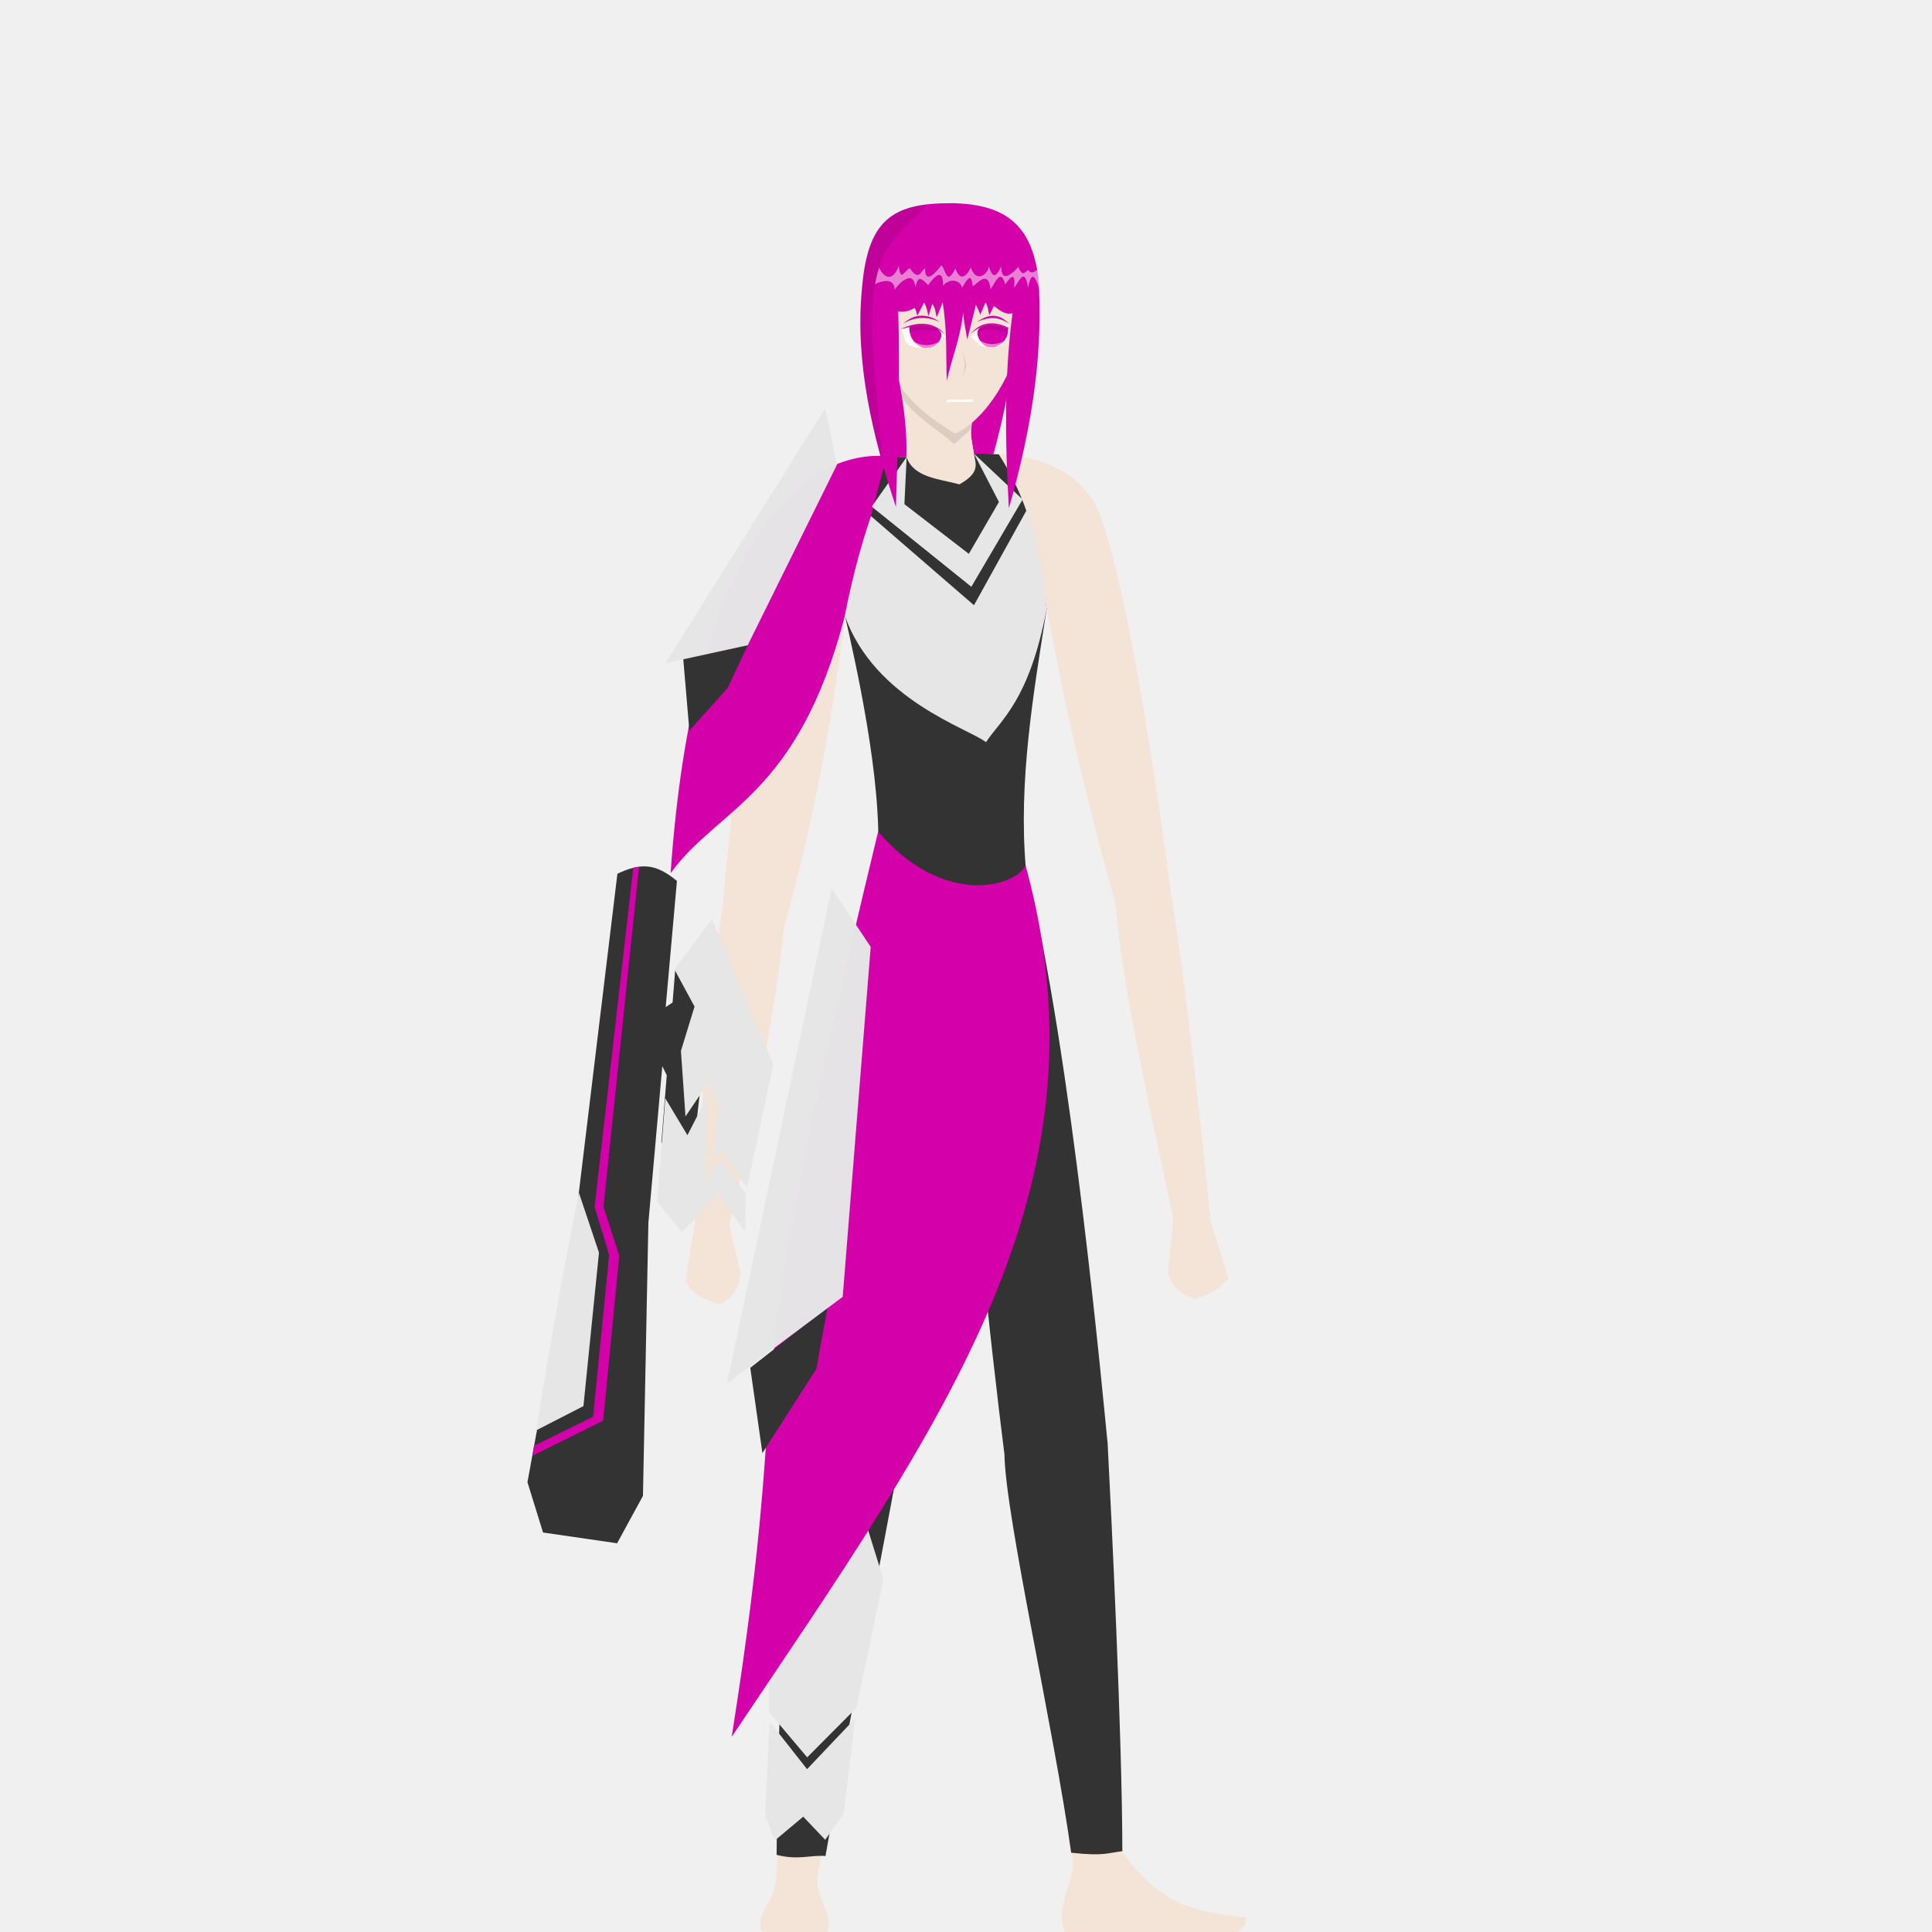
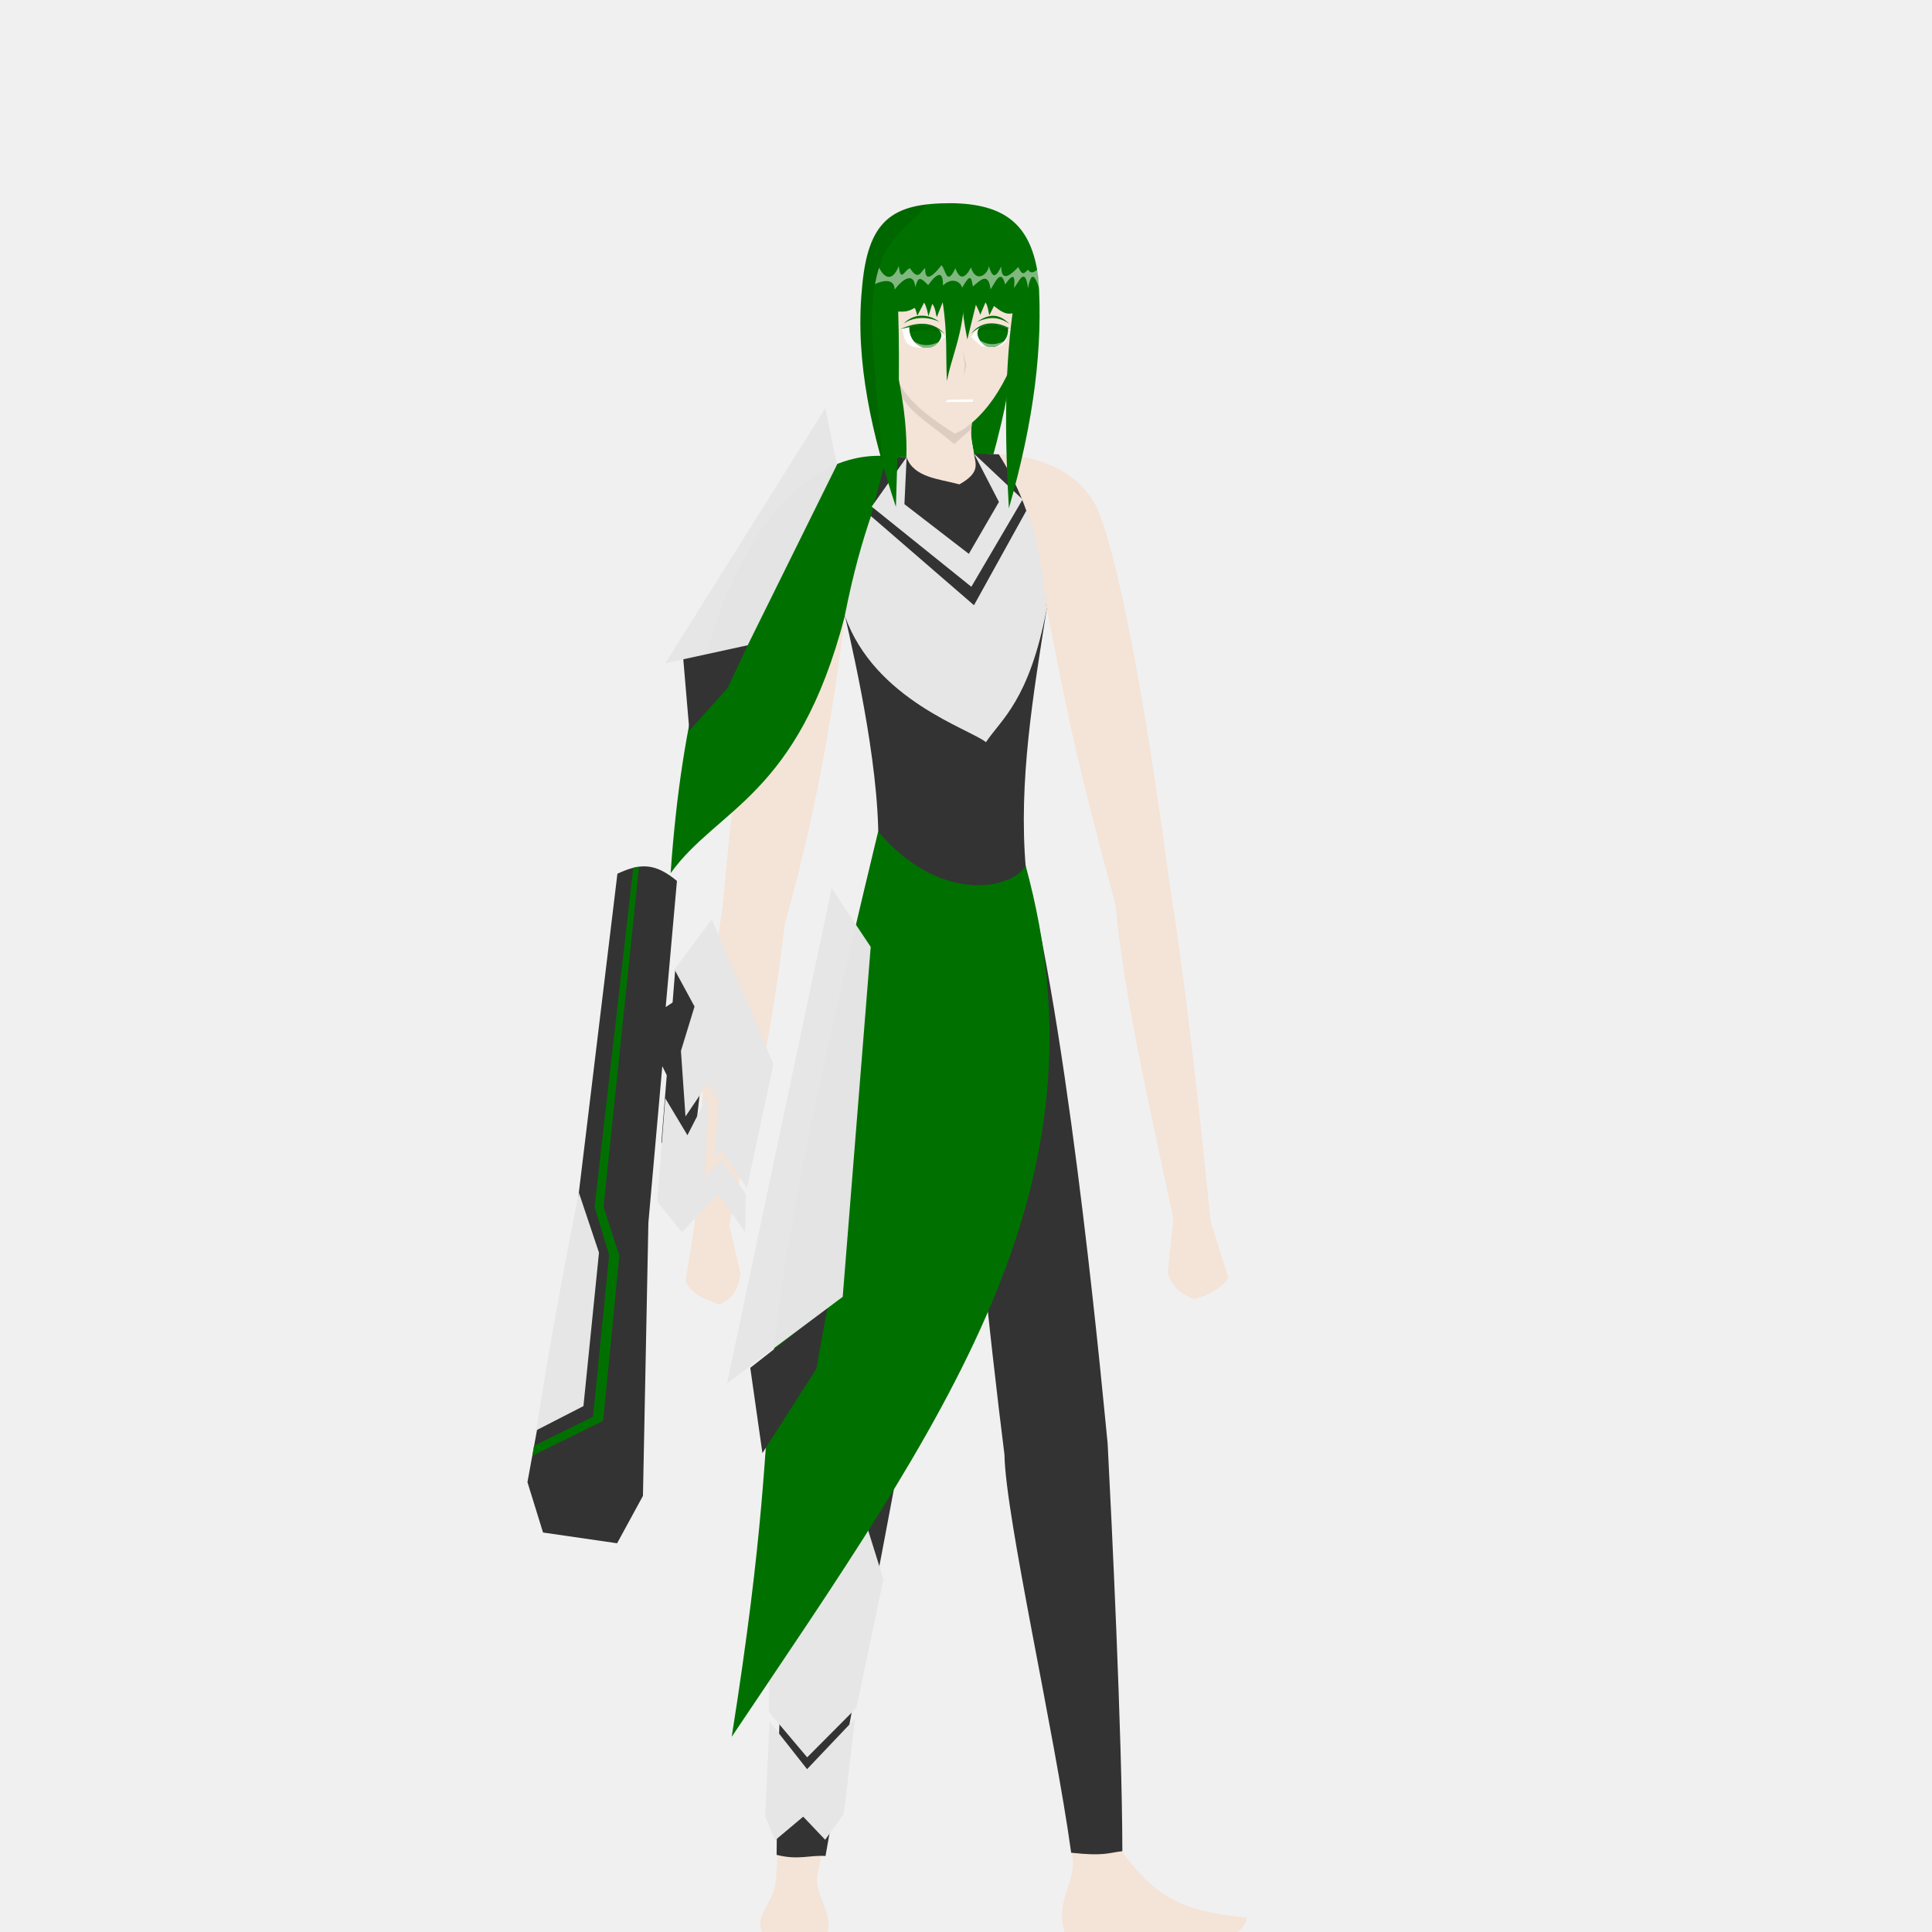
<svg xmlns="http://www.w3.org/2000/svg" version="1.1" id="svg1" width="1512" height="1512" viewBox="0 0 1512 1512">
  <defs id="defs1" />
  <g id="layer1" style="display:inline">
-     <path style="display:inline;fill:#d400aa;stroke-width:3.425" d="m 690.171,300.366 c 3.359,13.171 9.713,63.047 19.155,81.453 l 2.606,-51.06 c 0.07,15.298 3.246,37.248 8.548,52.546 l 5.285,-48.923 c 2.78,14.609 7.38,36.198 12.758,52.546 2.425,-13.304 3.377,-33.117 4.082,-44.696 0.881,11.745 3.61,30.272 7.946,42.884 3.582,-12.278 8.35,-36.146 8.509,-48.424 l 8.938,52.866 c 21.017,-72.738 19.813,-81.322 23.324,-98.049 l -45.71,-70.047 c -18.349,34.184 -37.629,33.994 -55.441,78.904 z" id="path5" />
+     <path style="display:inline;fill:#007100;stroke-width:3.425;fill-opacity:1" d="m 690.171,300.366 c 3.359,13.171 9.713,63.047 19.155,81.453 l 2.606,-51.06 c 0.07,15.298 3.246,37.248 8.548,52.546 l 5.285,-48.923 c 2.78,14.609 7.38,36.198 12.758,52.546 2.425,-13.304 3.377,-33.117 4.082,-44.696 0.881,11.745 3.61,30.272 7.946,42.884 3.582,-12.278 8.35,-36.146 8.509,-48.424 l 8.938,52.866 c 21.017,-72.738 19.813,-81.322 23.324,-98.049 l -45.71,-70.047 c -18.349,34.184 -37.629,33.994 -55.441,78.904 z" id="path5" />
    <path id="path1" style="display:inline;fill:#f4e3d7;stroke-width:3.425" d="m 748.22,185.267 c -39.586,1.742 -50.845,10.403 -50.155,67.95 l 1.434,30.819 c 2.225,6.322 -0.47,2.339 3.179,9.316 5.51,26.382 7.244,48.286 6.673,64.492 -33.545,0.352 -84.735,11.112 -91.981,40.524 -12.794,51.934 -35.108,121.362 -51.888,311.991 -10.573,64.971 -16.766,154.131 -21.939,248.923 l -7.06,43.462 c 6.005,11.477 16.658,14.553 26.943,18.294 8.743,-5.57 13.503,-8.056 16.091,-24.529 l -8.785,-37.319 c 20.693,-89.763 35.978,-169.752 43.22,-235.206 23.407,-82.951 38.113,-164.156 47.498,-244.292 11.303,49.643 15.274,37.644 29.516,182.647 -26.078,164.375 -52.469,331.999 -64.237,496.375 l -19.224,309.001 c -0.562,22.53 -17.831,29.976 -10.953,44.254 l 51.029,0.057 c 4.191,-15.512 -8.864,-26.539 -8.087,-42.793 l 55.246,-300.534 c 25.583,-129.761 51.678,-259.522 63.282,-389.283 2.481,119.788 18.315,247.621 34.896,375.903 l 46.629,299.121 c 1.946,18.851 -13.778,34.071 -6.425,57.789 l 135.478,-0.032 c 4.414,-4.05 6.919,-7.426 6.919,-11.476 -51.544,-5.248 -71.187,-15.447 -99.754,-54.621 l -9.398,-285.073 c -10.557,-163.424 -36.253,-330.882 -66.859,-500.057 4.678,-154.175 12.998,-130.892 19.201,-186.006 11.947,55.057 15.626,91.386 54.37,233.18 5.804,67.006 26.469,157.885 45.186,245.636 l -4.394,42.723 c 4.546,13.208 12.077,16.343 20.61,20.13 11.131,-2.708 20.276,-7.908 26.905,-16.266 l -13.911,-44.226 C 936.996,852.142 926.518,760.938 916.039,696.692 884.979,462.804 863.069,406.584 857.896,396.413 c -19.733,-38.802 -69.244,-43.536 -95.437,-39.989 -1.109,-8.005 -3.624,-14.598 -1.662,-25.686 12.503,-10.833 21.897,-24.979 29.48,-41.623 1.305,-15.849 3.427,-29.515 3.017,-49.955 -3.224,-23.921 -7.824,-53.695 -45.075,-53.891 z" />
    <path style="display:inline;fill:#333333;stroke-width:3.425" d="m 709.442,357.841 c 5.886,16.022 25.331,16.869 41.427,21.222 16.758,-9.433 12.483,-16.096 11.443,-23.708 3.294,-0.294 15.669,0.034 19.329,0.203 31.387,48.953 32.357,93.181 37.481,121.2 -10.455,66.716 -22.133,134.496 -16.336,202.236 36.068,143.361 61.385,425.3 64.058,450.678 2.859,54.469 11.416,229.296 11.517,319.112 -10.721,1.103 -13.878,4.073 -40.056,1.171 -13.02,-94.496 -51.462,-263.155 -52.21,-311.602 -10.64,-84.345 -31.101,-266.411 -28.405,-341.292 -23.265,213.305 -73.467,437.417 -111.64,655.449 -12.347,-0.859 -21.23,3.467 -38.272,-0.886 2.057,-328.802 50.604,-550.058 79.305,-780.792 3.189,-61.184 -17.272,-151.397 -26.39,-191.552 16.514,-118.918 18.917,-99.844 32.792,-120.986 2.676,-0.222 12.817,-0.311 15.957,-0.455 z" id="path6" />
    <path style="fill:#ffffff;stroke-width:4.143" d="m 739.612,263.439 c -5.065,-6.702 -8.227,-7.762 -15.821,-8.986 -7.093,0.494 -12.125,0.186 -18.405,2.97 3.192,5.413 0.436,14.075 14.39,14.698 8.757,-0.099 1.643,0.111 10.524,-0.441 3.576,-2.266 7.378,-6.361 9.312,-8.24 z" id="path8" />
-     <path style="fill:#d400aa;stroke-width:4.232" d="m 734.653,258.175 c -4.852,-4.399 -16.648,-4.063 -22.949,-2.543 -0.513,8.249 4.311,14.313 11.017,16.479 1.55,-0.095 4.375,-0.01 5.918,-0.281 4.847,-0.999 11.485,-9.259 6.014,-13.654 z" id="path9" />
-     <path style="fill:#d400aa;stroke-width:4.143" d="m 704.775,257.633 c 12.502,-3.309 24.268,-5.155 34.626,3.856 -10.417,-12.195 -25.816,-8.214 -34.626,-3.856 z" id="path10" />
-     <path style="fill:#d400aa;stroke-width:3.066" d="m 764.588,251.939 c 9.828,-4.319 16.857,-4.124 25.358,1.462 -8.26,-8.139 -15.753,-8.073 -25.358,-1.462 z" id="path10-8-6" />
-     <path style="fill:#d400aa;stroke-width:3.013" d="m 735.368,251.973 c -9.448,-4.462 -19.92,-4.22 -28.198,1.241 8.074,-8.016 18.993,-7.99 28.198,-1.241 z" id="path10-8-6-6" />
+     <path style="fill:#007100;stroke-width:4.232;fill-opacity:1" d="m 734.653,258.175 c -4.852,-4.399 -16.648,-4.063 -22.949,-2.543 -0.513,8.249 4.311,14.313 11.017,16.479 1.55,-0.095 4.375,-0.01 5.918,-0.281 4.847,-0.999 11.485,-9.259 6.014,-13.654 z" id="path9" />
+     <path style="fill:#007100;stroke-width:4.143;fill-opacity:1" d="m 704.775,257.633 c 12.502,-3.309 24.268,-5.155 34.626,3.856 -10.417,-12.195 -25.816,-8.214 -34.626,-3.856 z" id="path10" />
+     <path style="fill:#007100;stroke-width:3.066;fill-opacity:1" d="m 764.588,251.939 c 9.828,-4.319 16.857,-4.124 25.358,1.462 -8.26,-8.139 -15.753,-8.073 -25.358,-1.462 z" id="path10-8-6" />
+     <path style="fill:#007100;stroke-width:3.013;fill-opacity:1" d="m 735.368,251.973 c -9.448,-4.462 -19.92,-4.22 -28.198,1.241 8.074,-8.016 18.993,-7.99 28.198,-1.241 z" id="path10-8-6-6" />
    <path style="fill:#ffffff;stroke-width:3.942" d="m 759.952,263.524 c 4.586,-6.702 6.924,-8.148 13.8,-9.372 6.422,0.494 10.977,0.186 16.663,2.97 -2.89,5.413 0.014,13.715 -12.619,14.339 -7.928,-0.099 -1.487,0.111 -9.528,-0.441 -3.237,-2.266 -6.564,-5.616 -8.316,-7.495 z" id="path8-9" />
-     <path style="display:inline;fill:#d400aa;stroke-width:3.926" d="m 790.709,257.202 c -11.224,-3.309 -21.565,-4.908 -30.865,4.103 9.353,-12.195 22.955,-8.461 30.865,-4.103 z" id="path10-5" />
-     <path style="display:inline;fill:#d400aa;stroke-width:4.137" d="m 766.908,256.339 c 9.236,-3.876 15.992,-1.223 22.013,0.297 0.491,8.249 -4.12,12.738 -10.528,14.903 -1.482,-0.095 -4.181,-0.01 -5.656,-0.281 -4.632,-0.999 -11.058,-10.524 -5.829,-14.919 z" id="path9-5" />
+     <path style="display:inline;fill:#007100;stroke-width:3.926;fill-opacity:1" d="m 790.709,257.202 c -11.224,-3.309 -21.565,-4.908 -30.865,4.103 9.353,-12.195 22.955,-8.461 30.865,-4.103 z" id="path10-5" />
+     <path style="display:inline;fill:#007100;stroke-width:4.137;fill-opacity:1" d="m 766.908,256.339 c 9.236,-3.876 15.992,-1.223 22.013,0.297 0.491,8.249 -4.12,12.738 -10.528,14.903 -1.482,-0.095 -4.181,-0.01 -5.656,-0.281 -4.632,-0.999 -11.058,-10.524 -5.829,-14.919 z" id="path9-5" />
    <path style="display:inline;fill:#000000;fill-opacity:0.1;stroke-width:3.425" d="m 704.08,300.364 c 6.917,14.158 26.441,28.719 43.249,38.972 6.259,-2.597 9.796,-5.53 13.43,-8.713 l -0.425,5.018 -13.636,11.984 c -12.279,-11.481 -32.539,-22.399 -40.881,-37.058 -0.493,-3.401 -1.158,-6.802 -1.737,-10.203 z" id="path15" />
    <path style="display:inline;fill:#000000;fill-opacity:0.1;stroke-width:3.425" d="m 711.863,259.977 c 12.927,-3.14 16.914,-1.306 24.128,-0.114 -4.432,-6.765 -19.261,-5.058 -24.256,-3.819 -0.076,0.251 0.205,3.612 0.127,3.933 z" id="path2" />
    <path style="display:inline;fill:#000000;fill-opacity:0.1;stroke-width:3.388" d="m 765.016,259.975 c 10.248,-4.071 16.603,-1.508 23.911,-0.043 -0.062,-0.652 0.097,-2.812 -0.019,-3.28 -7.015,-2.396 -23.696,-4.575 -23.892,3.575 z" id="path2-2" />
    <path style="fill:#ffffff;fill-opacity:0.5;stroke-width:3.425" d="m 767.025,266.471 c 6.85,4.162 12.855,3.228 18.581,0.619 -1.504,1.714 -3.661,3.252 -7.274,4.402 l -4.395,-0.095 c -3.54,-0.062 -5.975,-3.103 -6.912,-4.926 z" id="path36" />
    <path style="fill:#ffffff;fill-opacity:0.5;stroke-width:3.425" d="m 715.607,267.362 c 6.85,4.162 13.257,2.97 18.983,0.362 -1.504,1.714 -2.93,3.326 -6.25,4.181 l -5.529,0.163 c -3.906,-1.2 -5.975,-3.103 -7.205,-4.706 z" id="path36-0" />
    <path style="display:inline;fill:#ffffff;stroke-width:2.458" d="m 740.37,314.773 c -0.406,0.105 0.443,-2.113 2.987,-2.008 13.861,-0.205 14.36,-0.073 17.624,-0.2 0.942,0.315 0.513,1.738 0.23,1.9 -11.224,0.257 -16.77,-0.097 -20.841,0.307 z" id="path14" />
    <path style="display:inline;fill:#e6e6e6;stroke-width:3.78" d="m 598.793,1421.39 7.75,18.873 22.056,-18.527 17.204,18.086 14.557,-20.292 8.822,-74.55 -37.575,39.58 -29.315,-37.246 z" id="path22" />
    <path style="display:inline;fill:#333333;fill-opacity:1;stroke-width:3.78" d="m 540.082,922.21 18.137,-158.999 -29.821,-3.889 -2.024,25.239 -5.397,3.572 8.806,-98.729 c -16.804,-13.826 -28.257,-14.255 -46.592,-5.609 l -32.66,269.957 -37.743,206.215 12.2,39.395 57.97,8.415 20.223,-37.093 4.251,-213.806 10.899,-122.469 3.479,7.068 -4.214,52.542 z" id="path3" />
    <path style="display:inline;fill:#e6e6e6;stroke-width:3.78" d="m 601.882,1339.966 29.824,35.336 38.563,-38.764 21.094,-100.637 -33.547,-107.51 -55.723,111.839 z" id="path23" />
    <path style="fill:#000000;fill-opacity:0.1;stroke-width:6.519" d="m 753.379,274.462 1.616,11.297 -1.012,8.892 2.282,-8.617 z" id="path32" />
-     <path style="fill:#d400aa;stroke-width:3.78" d="m 687.251,650.797 c 50.98,59.721 107.745,43.135 115.35,26.409 69.342,253.127 -63.898,434.437 -229.955,682.03 52.038,-329.37 -5.023,-213.877 114.604,-708.438 z" id="path19" />
-     <path style="fill:#d400aa;stroke-width:3.78" d="m 693.916,356.938 c -70.29,-5.015 -151.763,75.891 -169.076,326.41 36.79,-51.18 99.41,-59.745 136.2,-200.778 z" id="path20" />
+     <path style="fill:#007100;stroke-width:3.78;fill-opacity:1" d="m 687.251,650.797 c 50.98,59.721 107.745,43.135 115.35,26.409 69.342,253.127 -63.898,434.437 -229.955,682.03 52.038,-329.37 -5.023,-213.877 114.604,-708.438 z" id="path19" />
+     <path style="fill:#007100;stroke-width:3.78;fill-opacity:1" d="m 693.916,356.938 c -70.29,-5.015 -151.763,75.891 -169.076,326.41 36.79,-51.18 99.41,-59.745 136.2,-200.778 z" id="path20" />
    <path id="path28" style="display:inline;fill:#e6e6e6;stroke-width:3.78" d="m 762.268,355.047 19.507,37.785 -23.557,40.616 -50.408,-38.873 1.744,-36.831 -27.348,38.756 77.979,62.725 40.127,-68.35 z" />
    <path style="fill:#e6e6e6;stroke-width:3.78" d="m 533.673,964.314 4.328,-4.611 4.573,-4.872 19.479,-20.749 21.118,30.144 0.476,-29.756 -19.153,-26.918 -12.929,14.19 2.736,-65.197 -16.309,31.881 -17.318,-28.885 -6.317,80.855 z" id="path26" />
    <path style="fill:#e6e6e6;stroke-width:3.78" d="m 558.62,906.319 5.76,-6.344 20.179,29.701 20.682,-96.776 -48.123,-113.521 -29.29,39.319 15.721,29.029 -10.643,34.733 3.568,51.288 17.419,-25.796 8.778,13.945 z" id="path27" />
    <path style="fill:#e6e6e6;stroke-width:3.78" d="m 681.618,403.903 80.622,69.754 41.096,-74.226 c 8.162,20.571 11.373,39.878 15.791,77.33 -13.787,71.776 -35.734,86.254 -47.503,104.086 -12.935,-10.518 -87.171,-32.914 -110.491,-99.021 6.955,-34.899 13.53,-57.152 20.485,-77.924 z" id="path29" />
-     <path id="path4" style="display:inline;fill:#d400aa;stroke-width:3.425" d="m 744.222,159 c -45.907,0 -65.231,12.912 -69.649,67.123 -5.486,58.167 8.411,115.623 26.585,170.596 1.734,-53.459 3.202,-109.115 1.79,-152.923 5.877,0.454 9.102,-0.548 12.772,-2.85 1.282,1.483 1.711,4.719 2.137,6.202 l 5.36,-10.316 c 2.016,3.236 2.901,8.116 3.369,10.686 l 3.023,-9.755 c 2.952,4.152 2.408,7.531 3.581,10.408 l 4.567,-11.643 c 3.865,24.823 2.268,41.172 3.314,61.62 3.239,-16.992 10.202,-31.347 12.78,-54.041 -0.345,3.72 2.64,18.16 3.175,21.564 l 6.721,-27.167 c 1.848,4.062 2.772,5.349 3.365,7.899 l 4.163,-9.723 c 2.086,3.273 2.112,6.945 2.997,10.045 l 3.627,-7.243 c 4.761,3.78 9.314,7.138 14.508,5.652 -6.636,49.782 -5.753,102.858 -2.837,152.64 20.023,-69.881 26.721,-127.597 23.089,-180.079 C 807.358,175.052 785.771,159.487 744.222,159 Z" />
+     <path id="path4" style="display:inline;fill:#007100;stroke-width:3.425;fill-opacity:1" d="m 744.222,159 c -45.907,0 -65.231,12.912 -69.649,67.123 -5.486,58.167 8.411,115.623 26.585,170.596 1.734,-53.459 3.202,-109.115 1.79,-152.923 5.877,0.454 9.102,-0.548 12.772,-2.85 1.282,1.483 1.711,4.719 2.137,6.202 l 5.36,-10.316 c 2.016,3.236 2.901,8.116 3.369,10.686 l 3.023,-9.755 c 2.952,4.152 2.408,7.531 3.581,10.408 l 4.567,-11.643 c 3.865,24.823 2.268,41.172 3.314,61.62 3.239,-16.992 10.202,-31.347 12.78,-54.041 -0.345,3.72 2.64,18.16 3.175,21.564 l 6.721,-27.167 c 1.848,4.062 2.772,5.349 3.365,7.899 l 4.163,-9.723 c 2.086,3.273 2.112,6.945 2.997,10.045 l 3.627,-7.243 c 4.761,3.78 9.314,7.138 14.508,5.652 -6.636,49.782 -5.753,102.858 -2.837,152.64 20.023,-69.881 26.721,-127.597 23.089,-180.079 C 807.358,175.052 785.771,159.487 744.222,159 Z" />
    <path style="display:inline;fill:#000000;fill-opacity:0.1;stroke-width:3.425" d="m 725.706,159.871 c -21.868,27.668 -50.912,28.213 -41.339,128.226 l 6.352,74.242 c -9.616,-32.414 -21.945,-89.688 -16.213,-136.135 3.189,-38.391 12.909,-62.639 51.2,-66.333 z" id="path31" />
    <path style="display:inline;fill:#333333;stroke-width:4.329" d="m 587.172,1070.464 9.501,66.727 42.155,-65.783 8.815,-48.263 z" id="path11" />
    <path style="display:inline;fill:#ffffff;fill-opacity:0.5;stroke-width:2.939" d="m 687.991,209.502 c 3.562,7.299 10.088,12.146 15.395,-1.316 1.518,13.469 4.463,2.967 8.741,1.727 6.937,10.782 8.776,1.909 11.895,-0.042 -0.24,13.104 8.073,3.838 12.788,-2.319 3.324,3.301 4.04,16.974 10.876,2.422 3.741,10.473 8.417,6.714 12.157,-0.617 4.353,13.357 14.163,4.18 13.951,-1.192 2.732,8.486 4.851,10.468 9.776,0.504 0.049,13.928 9.23,4.746 13.325,0.316 3.154,6.885 4.476,5.227 7.63,2.09 2.417,3.606 4.835,1.771 7.252,0.091 1.439,6.327 1.323,10.484 1.562,14.554 -2.941,-8.399 -5.882,-15.322 -8.823,-0.263 -2.421,-18.852 -8.037,-2.514 -10.954,-0.371 0.606,-4.965 1.265,-14.631 -6.856,-2.452 -3.564,-13.33 -7.937,-0.994 -11.502,3.761 -1.745,-14.687 -8.868,-6.074 -13.863,-2.226 -1.148,-7.311 -1.871,-10.503 -8.332,0.917 -1.765,-5.662 -8.979,-7.859 -14.98,-1.613 0.044,-11.175 -4.008,-10.841 -11.675,-0.348 -7.538,-8.115 -8.004,-4.747 -10.043,1.579 -1.083,-12.466 -10.249,-6.023 -16.159,1.898 -0.075,-7.263 -6.497,-8.395 -15.392,-4.281 0.955,-4.677 1.839,-8.646 3.23,-12.819 z" id="path43" />
-     <path style="fill:#d400aa;fill-opacity:1;stroke-width:3.78" d="m 495.602,679.19 -30.271,265.263 11.393,37.778 -12.593,126.527 -46.179,22.733 -1.259,7.805 55.391,-27.444 12.589,-129.162 -12.337,-38.161 27.776,-266.166 c -1.026,0.176 -3.211,0.396 -4.511,0.826 z" id="path13" />
+     <path style="fill:#007100;fill-opacity:1;stroke-width:3.78" d="m 495.602,679.19 -30.271,265.263 11.393,37.778 -12.593,126.527 -46.179,22.733 -1.259,7.805 55.391,-27.444 12.589,-129.162 -12.337,-38.161 27.776,-266.166 c -1.026,0.176 -3.211,0.396 -4.511,0.826 z" id="path13" />
    <path style="fill:#e6e6e6;fill-opacity:1;stroke-width:3.78" d="m 419.651,1119.395 36.957,-18.965 12.157,-120.109 -15.71,-46.882 c -10.86,53.905 -22.543,116.588 -33.403,185.955 z" id="path16" />
    <path style="fill:#e6e6e6;fill-opacity:0.987;stroke-width:3.78" d="m 681.421,741.048 -21.903,273.838 -90.506,67.656 81.849,-387.333 z" id="path18" />
    <path style="display:inline;fill:#333333;stroke-width:3.428" d="m 534.672,515.074 4.832,56.714 29.986,-33.403 15.967,-34.009 z" id="path7" />
    <path style="fill:#e6e6e6;fill-opacity:0.987;stroke-width:3.428" d="M 655.011,363.718 585.16,504.971 520.731,519.034 645.849,319.448 Z" id="path21" />
  </g>
</svg>
